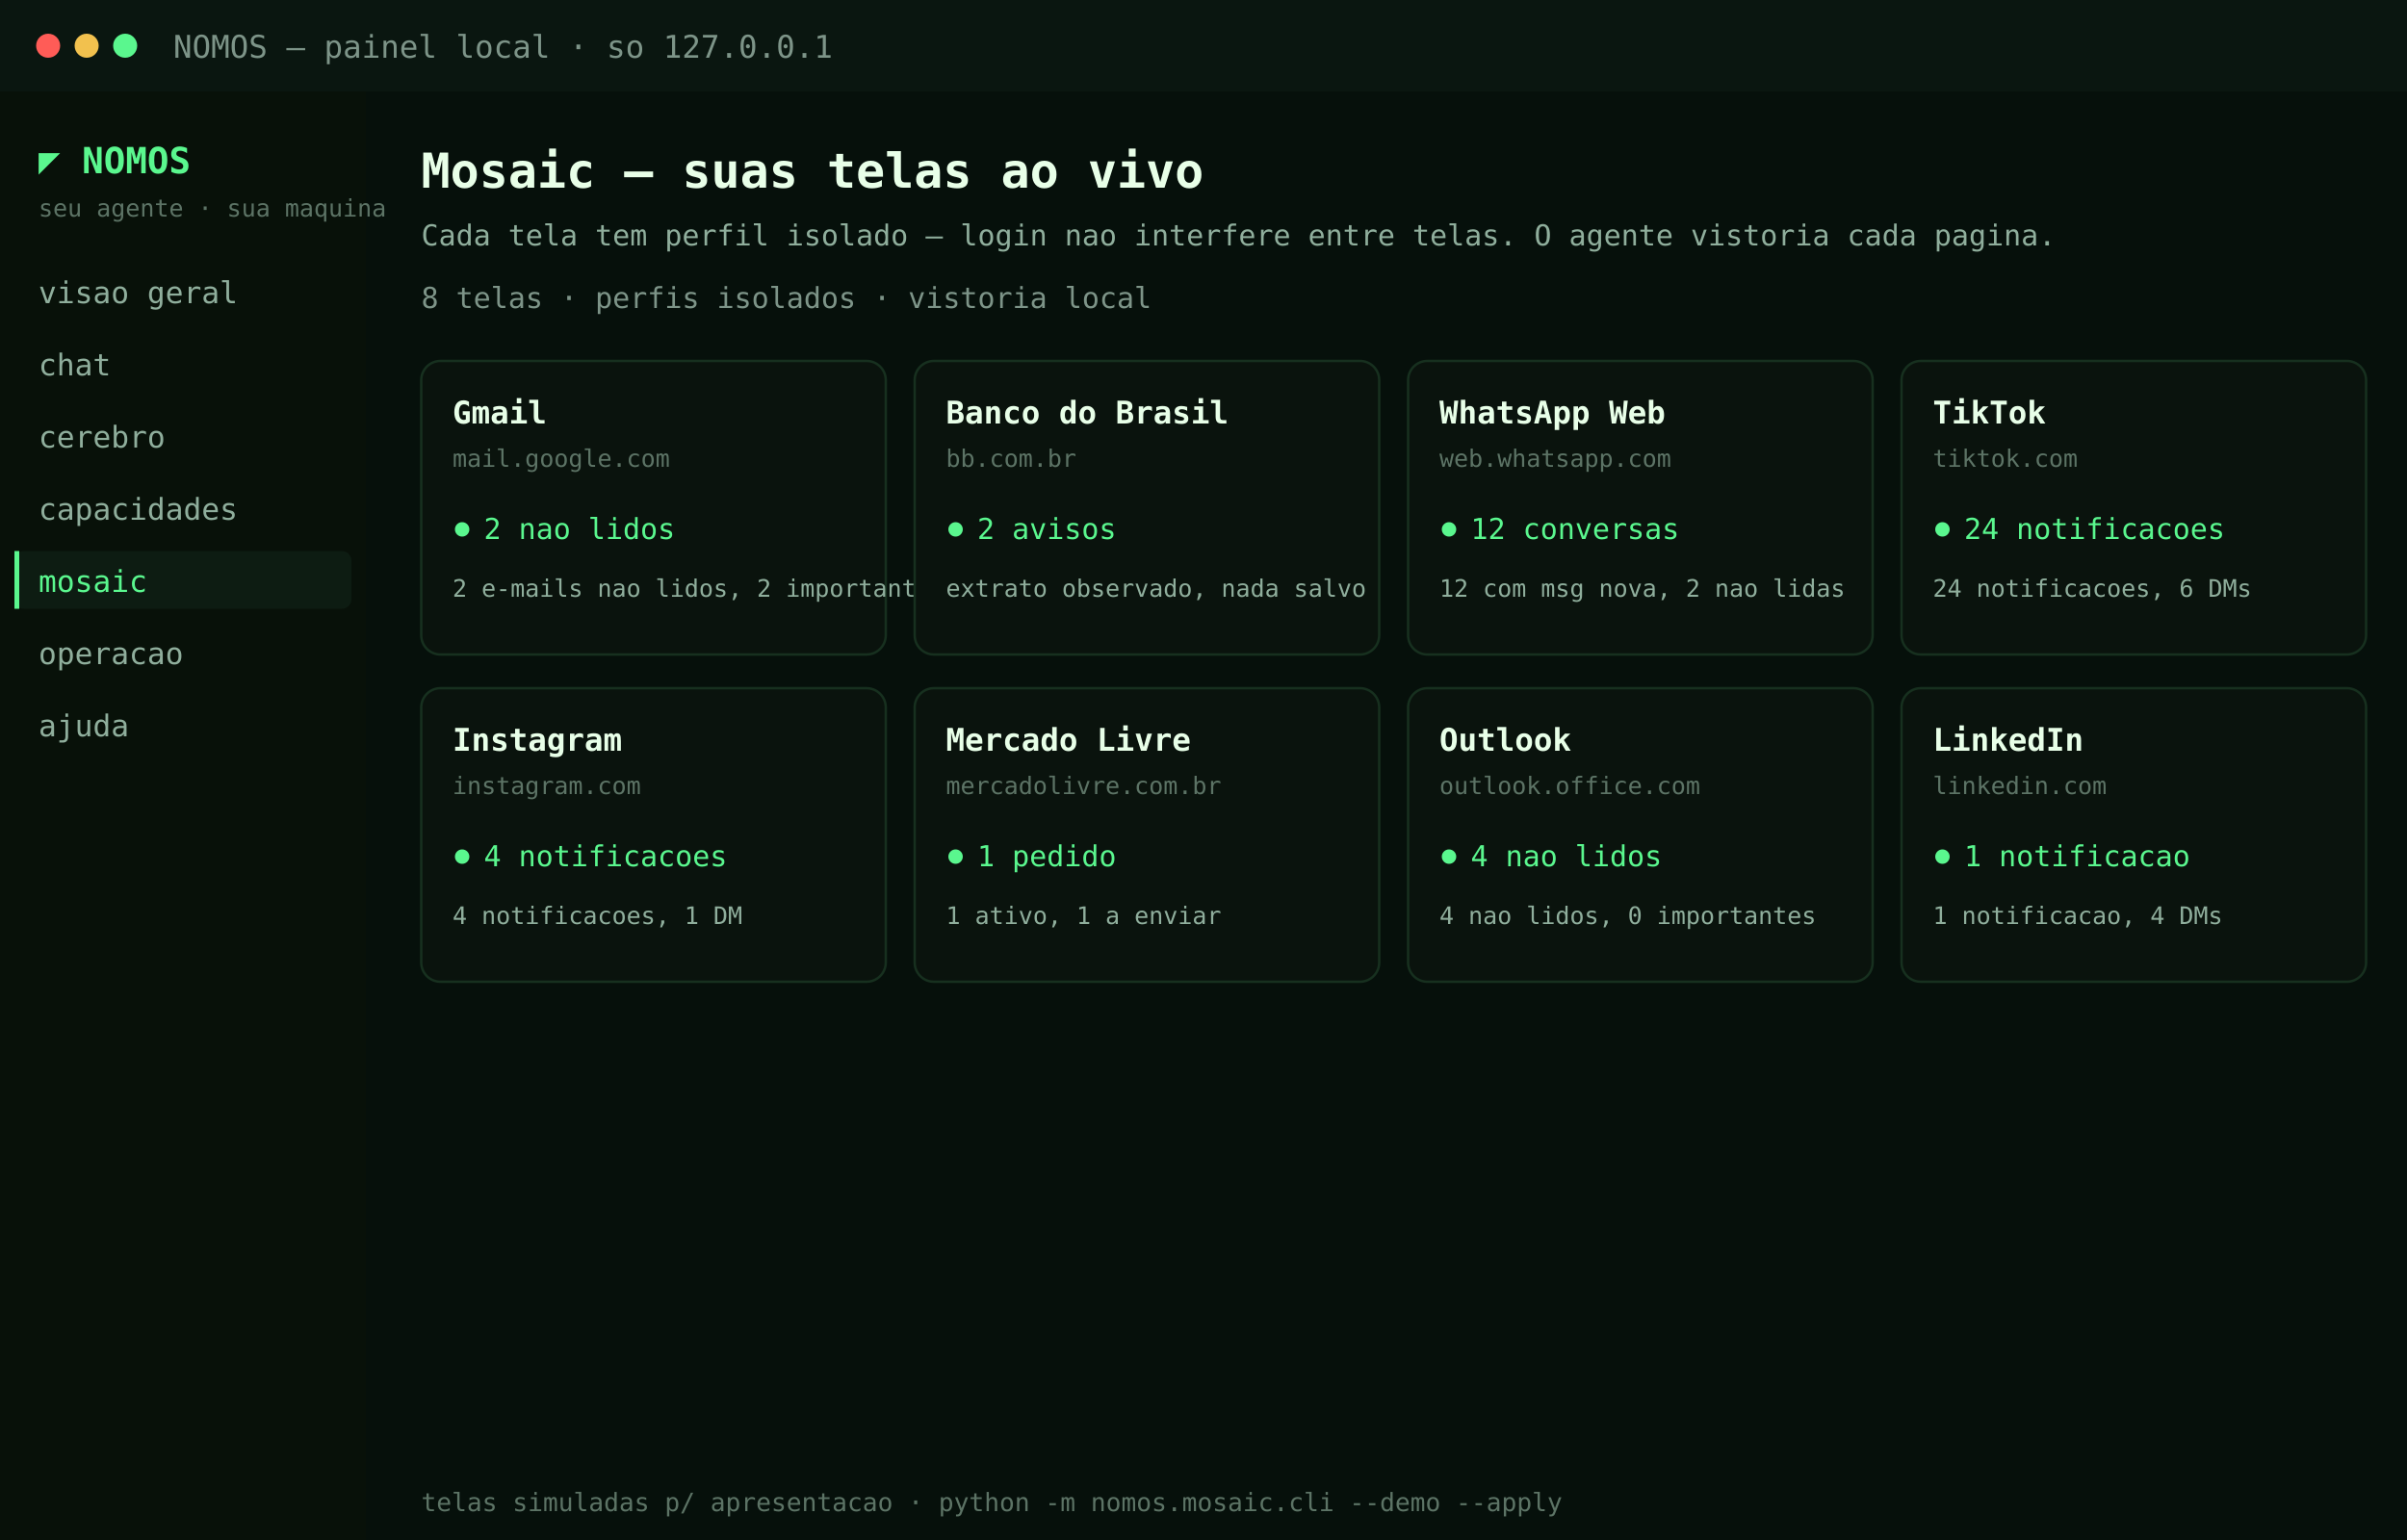
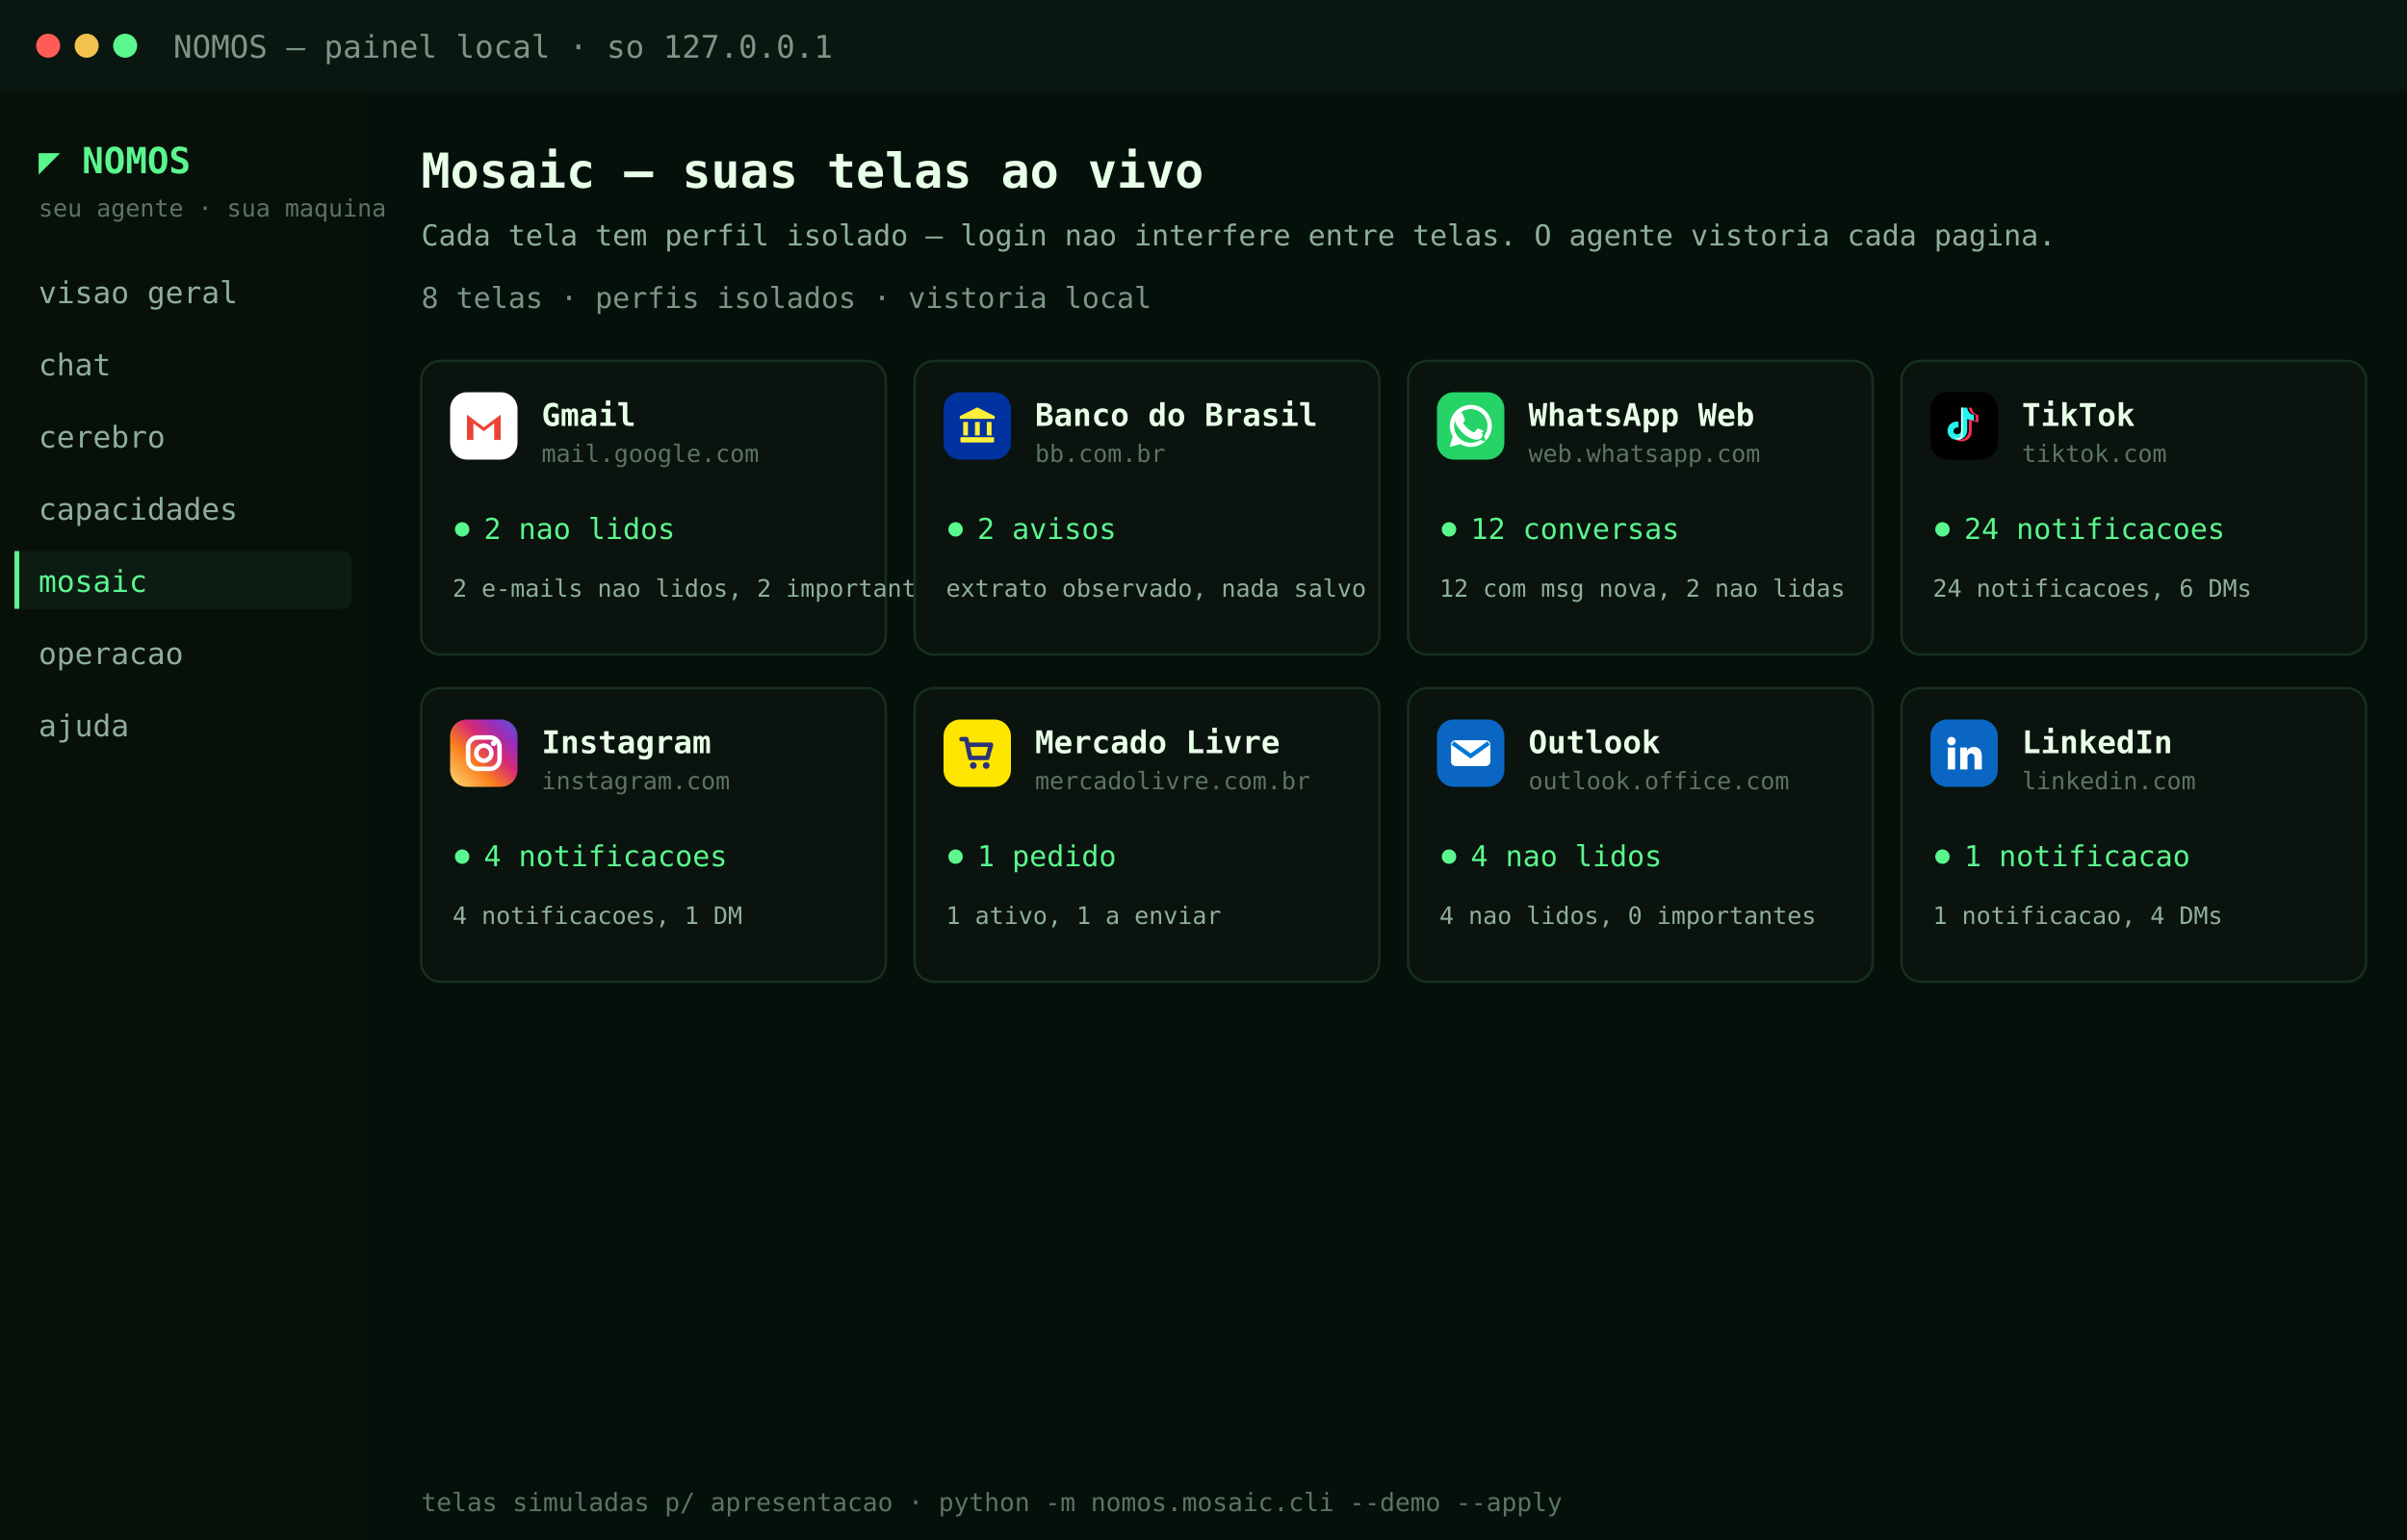
<svg xmlns="http://www.w3.org/2000/svg" viewBox="0 0 1000 640" font-family="ui-monospace,Menlo,Consolas,monospace">
+   <defs>
+     <linearGradient id="igm" x1="0" y1="1" x2="1" y2="0">
+       <stop offset="0" stop-color="#FEDA75" />
+       <stop offset=".35" stop-color="#FA7E1E" />
+       <stop offset=".6" stop-color="#D62976" />
+       <stop offset=".8" stop-color="#962FBF" />
+       <stop offset="1" stop-color="#4F5BD5" />
+     </linearGradient>
+   </defs>
  <rect width="1000" height="640" fill="#06100b" />
  <rect width="1000" height="38" fill="#0a1610" />
  <circle cx="20" cy="19" r="5" fill="#FF5C57" />
  <circle cx="36" cy="19" r="5" fill="#F2C14E" />
  <circle cx="52" cy="19" r="5" fill="#5AF78E" />
  <text x="72" y="24" fill="#7d9488" font-size="13">NOMOS — painel local · so 127.0.0.1</text>
  <rect x="0" y="38" width="152" height="602" fill="#081109" />
  <text x="16" y="72" fill="#5AF78E" font-size="15" font-weight="700">◤ NOMOS</text>
  <text x="16" y="90" fill="#5c7365" font-size="10">seu agente · sua maquina</text>
  <text x="16" y="126" fill="#8fae9c" font-size="12.5">visao geral</text>
  <text x="16" y="156" fill="#8fae9c" font-size="12.5">chat</text>
  <text x="16" y="186" fill="#8fae9c" font-size="12.5">cerebro</text>
  <text x="16" y="216" fill="#8fae9c" font-size="12.5">capacidades</text>
  <rect x="6" y="229" width="140" height="24" rx="4" fill="#0d1c12" />
  <rect x="6" y="229" width="2" height="24" fill="#5AF78E" />
  <text x="16" y="246" fill="#5AF78E" font-size="12.5">mosaic</text>
  <text x="16" y="276" fill="#8fae9c" font-size="12.5">operacao</text>
  <text x="16" y="306" fill="#8fae9c" font-size="12.5">ajuda</text>
  <text x="175" y="78" fill="#e8ffe8" font-size="20" font-weight="700">Mosaic — suas telas ao vivo</text>
  <text x="175" y="102" fill="#8fae9c" font-size="12">Cada tela tem perfil isolado — login nao interfere entre telas. O agente vistoria cada pagina.</text>
  <text x="175" y="128" fill="#7d9488" font-size="12">8 telas · perfis isolados · vistoria local</text>
  <rect x="175" y="150" width="193" height="122" rx="8" fill="#0a130d" stroke="#17301f" />
-   <text x="188" y="176" fill="#e8ffe8" font-size="13" font-weight="700">Gmail</text>
-   <text x="188" y="194" fill="#5c7365" font-size="10">mail.google.com</text>
+   <g transform="translate(187,163) scale(1.166667)">
+     <rect width="24" height="24" rx="6" fill="#fff" />
+     <path fill="#EA4335" d="M6 8v9h2.3v-5.9l3.7 2.8 3.7-2.8V17H18V8l-6 4.5L6 8Z" />
+   </g>
+   <text x="225" y="177" fill="#e8ffe8" font-size="13" font-weight="700">Gmail</text>
+   <text x="225" y="192" fill="#5c7365" font-size="10">mail.google.com</text>
  <circle cx="192" cy="220" r="3" fill="#5AF78E" />
  <text x="201" y="224" fill="#5AF78E" font-size="12">2 nao lidos</text>
  <text x="188" y="248" fill="#8fae9c" font-size="10">2 e-mails nao lidos, 2 importantes</text>
  <rect x="380" y="150" width="193" height="122" rx="8" fill="#0a130d" stroke="#17301f" />
-   <text x="393" y="176" fill="#e8ffe8" font-size="13" font-weight="700">Banco do Brasil</text>
-   <text x="393" y="194" fill="#5c7365" font-size="10">bb.com.br</text>
+   <g transform="translate(392,163) scale(1.166667)">
+     <rect width="24" height="24" rx="6" fill="#0033A0" />
+     <path d="M12 5.4l6.2 3.1v1H5.8v-1L12 5.4Z" fill="#FFEF38" />
+     <rect x="7" y="10.6" width="1.7" height="4.8" fill="#FFEF38" />
+     <rect x="11.2" y="10.6" width="1.7" height="4.8" fill="#FFEF38" />
+     <rect x="15.4" y="10.6" width="1.7" height="4.8" fill="#FFEF38" />
+     <rect x="6" y="16" width="12" height="1.9" rx=".4" fill="#FFEF38" />
+   </g>
+   <text x="430" y="177" fill="#e8ffe8" font-size="13" font-weight="700">Banco do Brasil</text>
+   <text x="430" y="192" fill="#5c7365" font-size="10">bb.com.br</text>
  <circle cx="397" cy="220" r="3" fill="#5AF78E" />
  <text x="406" y="224" fill="#5AF78E" font-size="12">2 avisos</text>
  <text x="393" y="248" fill="#8fae9c" font-size="10">extrato observado, nada salvo</text>
  <rect x="585" y="150" width="193" height="122" rx="8" fill="#0a130d" stroke="#17301f" />
-   <text x="598" y="176" fill="#e8ffe8" font-size="13" font-weight="700">WhatsApp Web</text>
-   <text x="598" y="194" fill="#5c7365" font-size="10">web.whatsapp.com</text>
+   <g transform="translate(597,163) scale(1.166667)">
+     <rect width="24" height="24" rx="6" fill="#25D366" />
+     <path fill="#fff" d="M12 4.5A7.5 7.5 0 005.6 15.8L4.5 19.5l3.8-1A7.5 7.5 0 1012 4.5Zm0 1.5a6 6 0 015 9.3l-.2.3.5 1.9-1.9-.5-.3.2A6 6 0 1112 6Z" />
+     <path fill="#fff" d="M16.7 13.9c-.3-.1-1.6-.8-1.8-.9-.2-.1-.4-.1-.6.1-.2.3-.6.8-.8 1-.1.1-.3.2-.5.1-.3-.1-1.1-.4-2.1-1.3-.8-.7-1.3-1.5-1.5-1.8-.1-.3 0-.4.1-.5l.4-.5c.1-.2 0-.4 0-.5l-.8-1.9c-.2-.5-.4-.4-.6-.4h-.5c-.2 0-.5.1-.7.3-.2.3-.9.9-.9 2.2s.9 2.5 1.1 2.7c.1.2 1.8 2.7 4.3 3.8 1.5.6 2.1.7 2.8.6.4-.1 1.3-.5 1.5-1.1.2-.5.2-1 .1-1.1l-.4-.3Z" />
+   </g>
+   <text x="635" y="177" fill="#e8ffe8" font-size="13" font-weight="700">WhatsApp Web</text>
+   <text x="635" y="192" fill="#5c7365" font-size="10">web.whatsapp.com</text>
  <circle cx="602" cy="220" r="3" fill="#5AF78E" />
  <text x="611" y="224" fill="#5AF78E" font-size="12">12 conversas</text>
  <text x="598" y="248" fill="#8fae9c" font-size="10">12 com msg nova, 2 nao lidas</text>
  <rect x="790" y="150" width="193" height="122" rx="8" fill="#0a130d" stroke="#17301f" />
-   <text x="803" y="176" fill="#e8ffe8" font-size="13" font-weight="700">TikTok</text>
-   <text x="803" y="194" fill="#5c7365" font-size="10">tiktok.com</text>
+   <g transform="translate(802,163) scale(1.166667)">
+     <rect width="24" height="24" rx="6" fill="#010101" />
+     <path d="M13.1 5.5c.2 1.4 1 2.4 2.4 2.6v2.1c-.9 0-1.7-.3-2.4-.7v4c0 2.1-1.6 3.5-3.6 3.5-1.9 0-3.4-1.4-3.4-3.3 0-2 1.7-3.5 3.9-3.2v2.1c-.9-.2-1.8.4-1.8 1.2 0 .7.6 1.2 1.3 1.2.8 0 1.4-.6 1.4-1.5V5.5h2.2Z" fill="#25F4EE" />
+     <path d="M13.7 5.5c.2 1.4 1 2.4 2.4 2.6v2.1c-.9 0-1.7-.3-2.4-.7v4c0 2.1-1.6 3.5-3.6 3.5-.5 0-1-.1-1.4-.3.6.5 1.5.8 2.4.8 2 0 3.6-1.4 3.6-3.5v-4c.7.4 1.5.7 2.4.7V8.1c-1.4-.2-2.2-1.2-2.4-2.6h-1Z" fill="#FE2C55" />
+     <path d="M13.1 5.5H11v9.4c0 .9-.6 1.5-1.4 1.5-.4 0-.8-.2-1.1-.5.3.6.9 1 1.6 1 .8 0 1.4-.6 1.4-1.5V5.5h1.6Z" fill="#fff" />
+   </g>
+   <text x="840" y="177" fill="#e8ffe8" font-size="13" font-weight="700">TikTok</text>
+   <text x="840" y="192" fill="#5c7365" font-size="10">tiktok.com</text>
  <circle cx="807" cy="220" r="3" fill="#5AF78E" />
  <text x="816" y="224" fill="#5AF78E" font-size="12">24 notificacoes</text>
  <text x="803" y="248" fill="#8fae9c" font-size="10">24 notificacoes, 6 DMs</text>
  <rect x="175" y="286" width="193" height="122" rx="8" fill="#0a130d" stroke="#17301f" />
-   <text x="188" y="312" fill="#e8ffe8" font-size="13" font-weight="700">Instagram</text>
-   <text x="188" y="330" fill="#5c7365" font-size="10">instagram.com</text>
+   <g transform="translate(187,299) scale(1.166667)">
+     <rect width="24" height="24" rx="6" fill="url(#igm)" />
+     <rect x="6.4" y="6.4" width="11.2" height="11.2" rx="3.4" fill="none" stroke="#fff" stroke-width="1.6" />
+     <circle cx="12" cy="12" r="2.7" fill="none" stroke="#fff" stroke-width="1.6" />
+     <circle cx="15.5" cy="8.5" r="1" fill="#fff" />
+   </g>
+   <text x="225" y="313" fill="#e8ffe8" font-size="13" font-weight="700">Instagram</text>
+   <text x="225" y="328" fill="#5c7365" font-size="10">instagram.com</text>
  <circle cx="192" cy="356" r="3" fill="#5AF78E" />
  <text x="201" y="360" fill="#5AF78E" font-size="12">4 notificacoes</text>
  <text x="188" y="384" fill="#8fae9c" font-size="10">4 notificacoes, 1 DM</text>
  <rect x="380" y="286" width="193" height="122" rx="8" fill="#0a130d" stroke="#17301f" />
-   <text x="393" y="312" fill="#e8ffe8" font-size="13" font-weight="700">Mercado Livre</text>
-   <text x="393" y="330" fill="#5c7365" font-size="10">mercadolivre.com.br</text>
+   <g transform="translate(392,299) scale(1.166667)">
+     <rect width="24" height="24" rx="6" fill="#FFE600" />
+     <path d="M6.4 7h1.7l1.4 6.7h6.1l1.3-4.7H9.5" fill="none" stroke="#2D3277" stroke-width="1.6" stroke-linejoin="round" stroke-linecap="round" />
+     <circle cx="10.6" cy="16.4" r="1.2" fill="#2D3277" />
+     <circle cx="15.2" cy="16.4" r="1.2" fill="#2D3277" />
+   </g>
+   <text x="430" y="313" fill="#e8ffe8" font-size="13" font-weight="700">Mercado Livre</text>
+   <text x="430" y="328" fill="#5c7365" font-size="10">mercadolivre.com.br</text>
  <circle cx="397" cy="356" r="3" fill="#5AF78E" />
  <text x="406" y="360" fill="#5AF78E" font-size="12">1 pedido</text>
  <text x="393" y="384" fill="#8fae9c" font-size="10">1 ativo, 1 a enviar</text>
  <rect x="585" y="286" width="193" height="122" rx="8" fill="#0a130d" stroke="#17301f" />
-   <text x="598" y="312" fill="#e8ffe8" font-size="13" font-weight="700">Outlook</text>
-   <text x="598" y="330" fill="#5c7365" font-size="10">outlook.office.com</text>
+   <g transform="translate(597,299) scale(1.166667)">
+     <rect width="24" height="24" rx="6" fill="#0A66C2" />
+     <rect x="5" y="7.4" width="14" height="9.2" rx="1.6" fill="#fff" />
+     <path d="M5.6 8.4l6.4 4.6 6.4-4.6" fill="none" stroke="#0078D4" stroke-width="1.5" />
+   </g>
+   <text x="635" y="313" fill="#e8ffe8" font-size="13" font-weight="700">Outlook</text>
+   <text x="635" y="328" fill="#5c7365" font-size="10">outlook.office.com</text>
  <circle cx="602" cy="356" r="3" fill="#5AF78E" />
  <text x="611" y="360" fill="#5AF78E" font-size="12">4 nao lidos</text>
  <text x="598" y="384" fill="#8fae9c" font-size="10">4 nao lidos, 0 importantes</text>
  <rect x="790" y="286" width="193" height="122" rx="8" fill="#0a130d" stroke="#17301f" />
-   <text x="803" y="312" fill="#e8ffe8" font-size="13" font-weight="700">LinkedIn</text>
-   <text x="803" y="330" fill="#5c7365" font-size="10">linkedin.com</text>
+   <g transform="translate(802,299) scale(1.166667)">
+     <rect width="24" height="24" rx="6" fill="#0A66C2" />
+     <circle cx="7.5" cy="7.7" r="1.5" fill="#fff" />
+     <rect x="6.2" y="10" width="2.6" height="7.8" fill="#fff" />
+     <path d="M10.6 10H13v1.1c.4-.7 1.3-1.3 2.5-1.3 2 0 2.8 1.3 2.8 3.4v4.6h-2.6v-4.1c0-1-.4-1.6-1.2-1.6-.7 0-1.1.5-1.3 1v4.7h-2.6V10Z" fill="#fff" />
+   </g>
+   <text x="840" y="313" fill="#e8ffe8" font-size="13" font-weight="700">LinkedIn</text>
+   <text x="840" y="328" fill="#5c7365" font-size="10">linkedin.com</text>
  <circle cx="807" cy="356" r="3" fill="#5AF78E" />
  <text x="816" y="360" fill="#5AF78E" font-size="12">1 notificacao</text>
  <text x="803" y="384" fill="#8fae9c" font-size="10">1 notificacao, 4 DMs</text>
  <text x="175" y="628" fill="#5c7365" font-size="10.5">telas simuladas p/ apresentacao · python -m nomos.mosaic.cli --demo --apply</text>
</svg>
